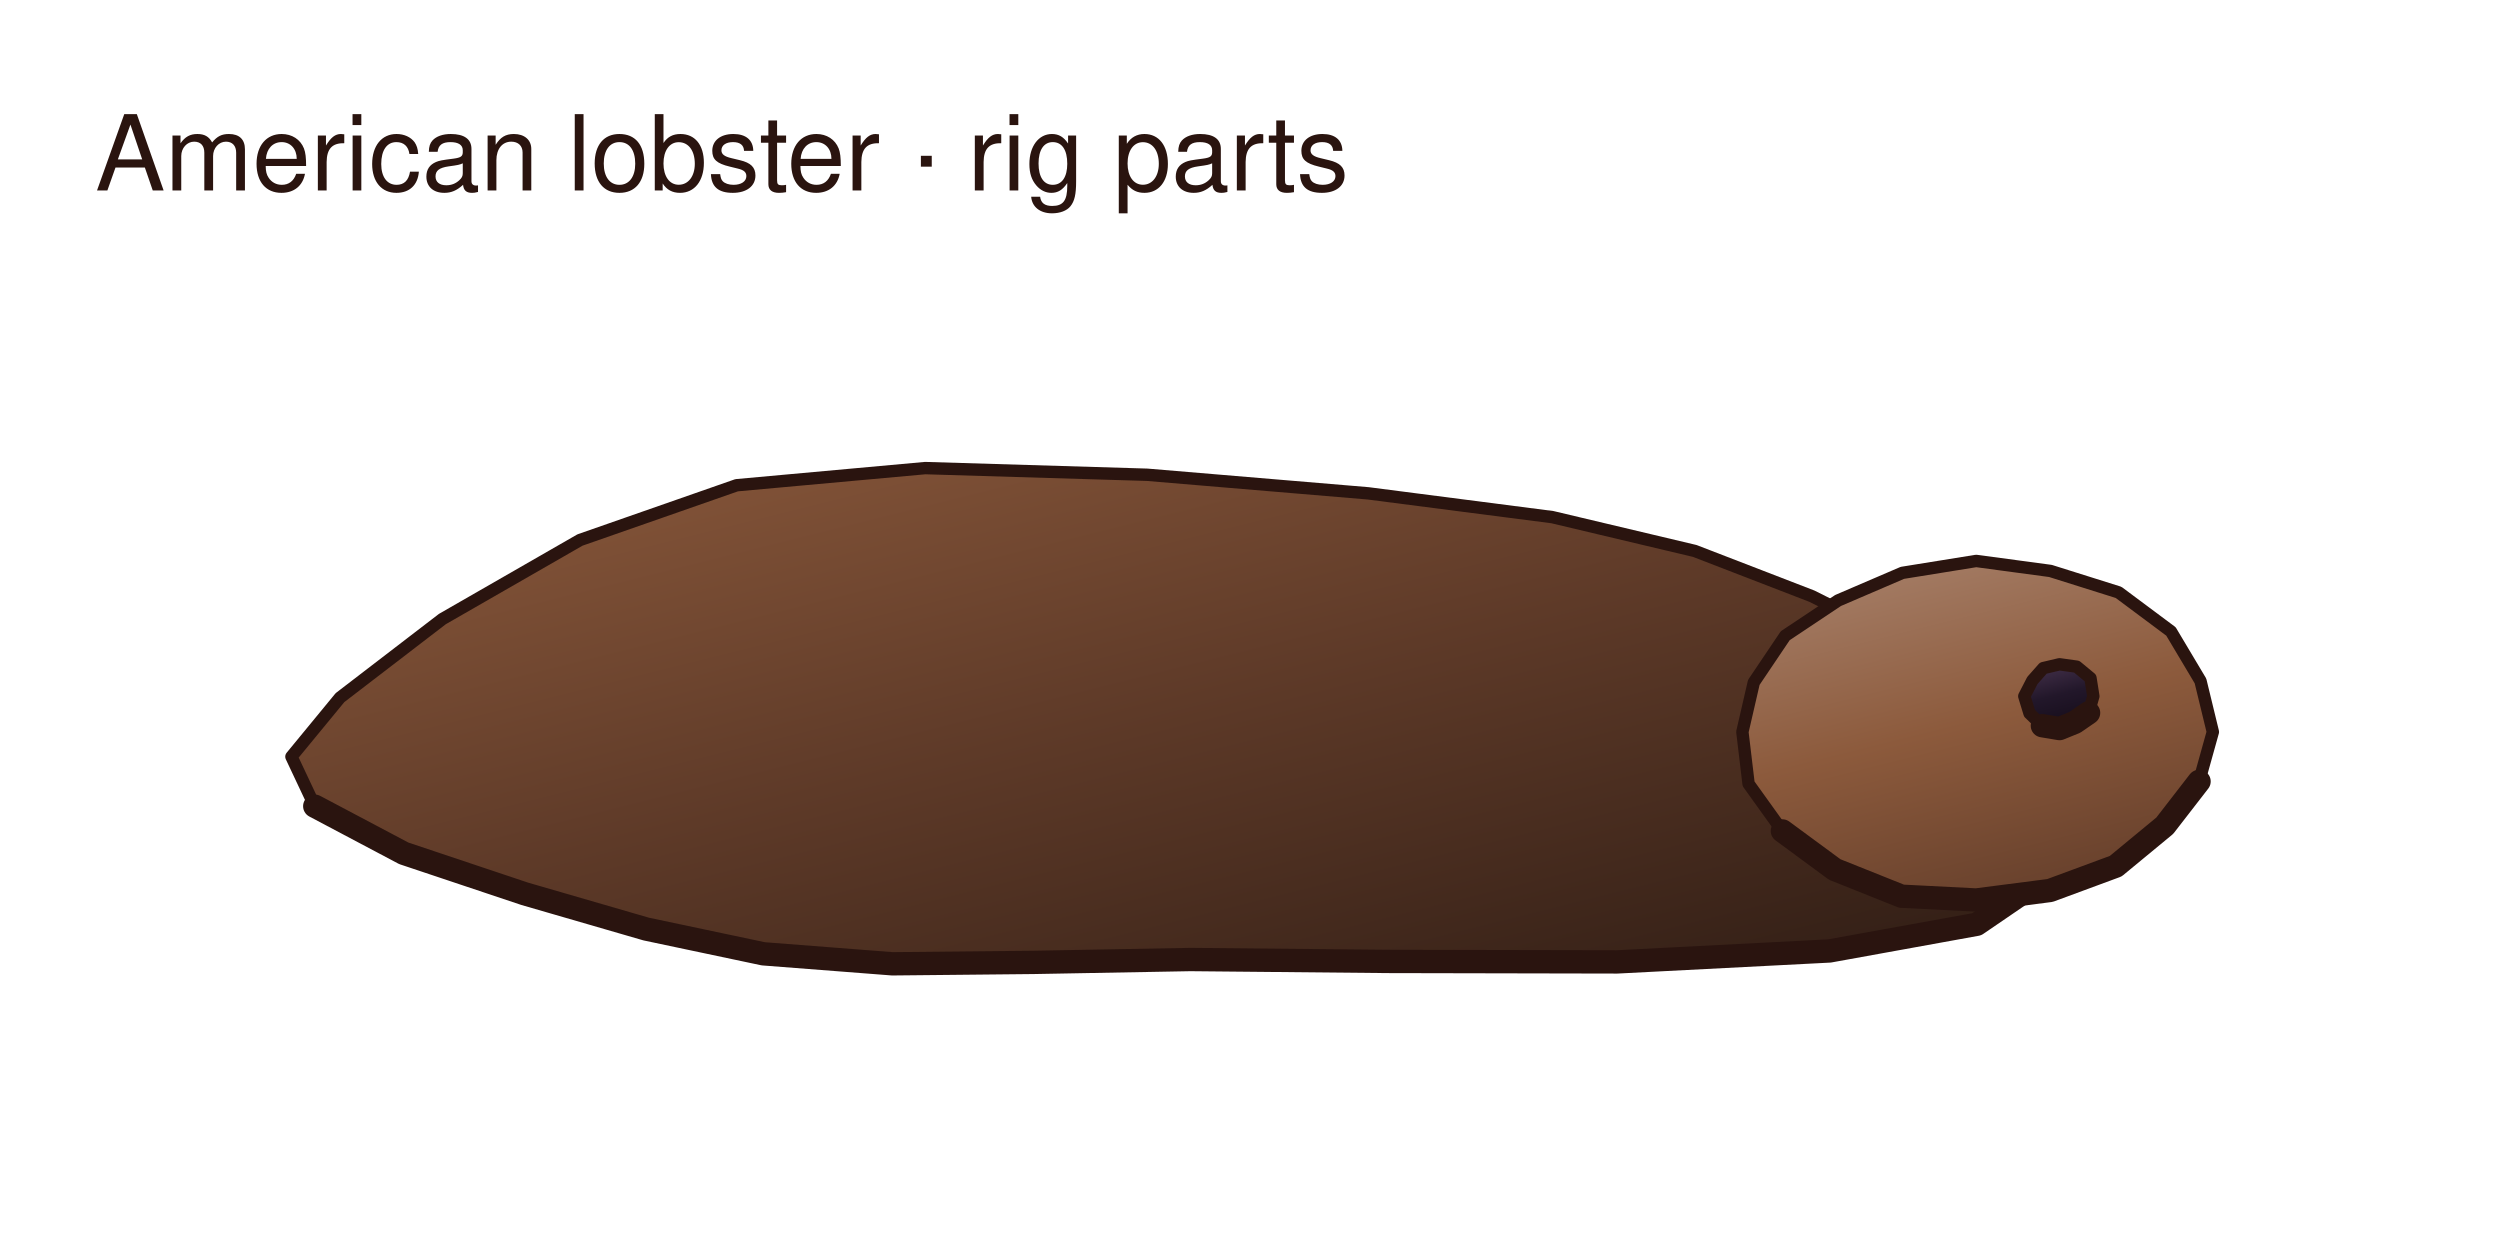
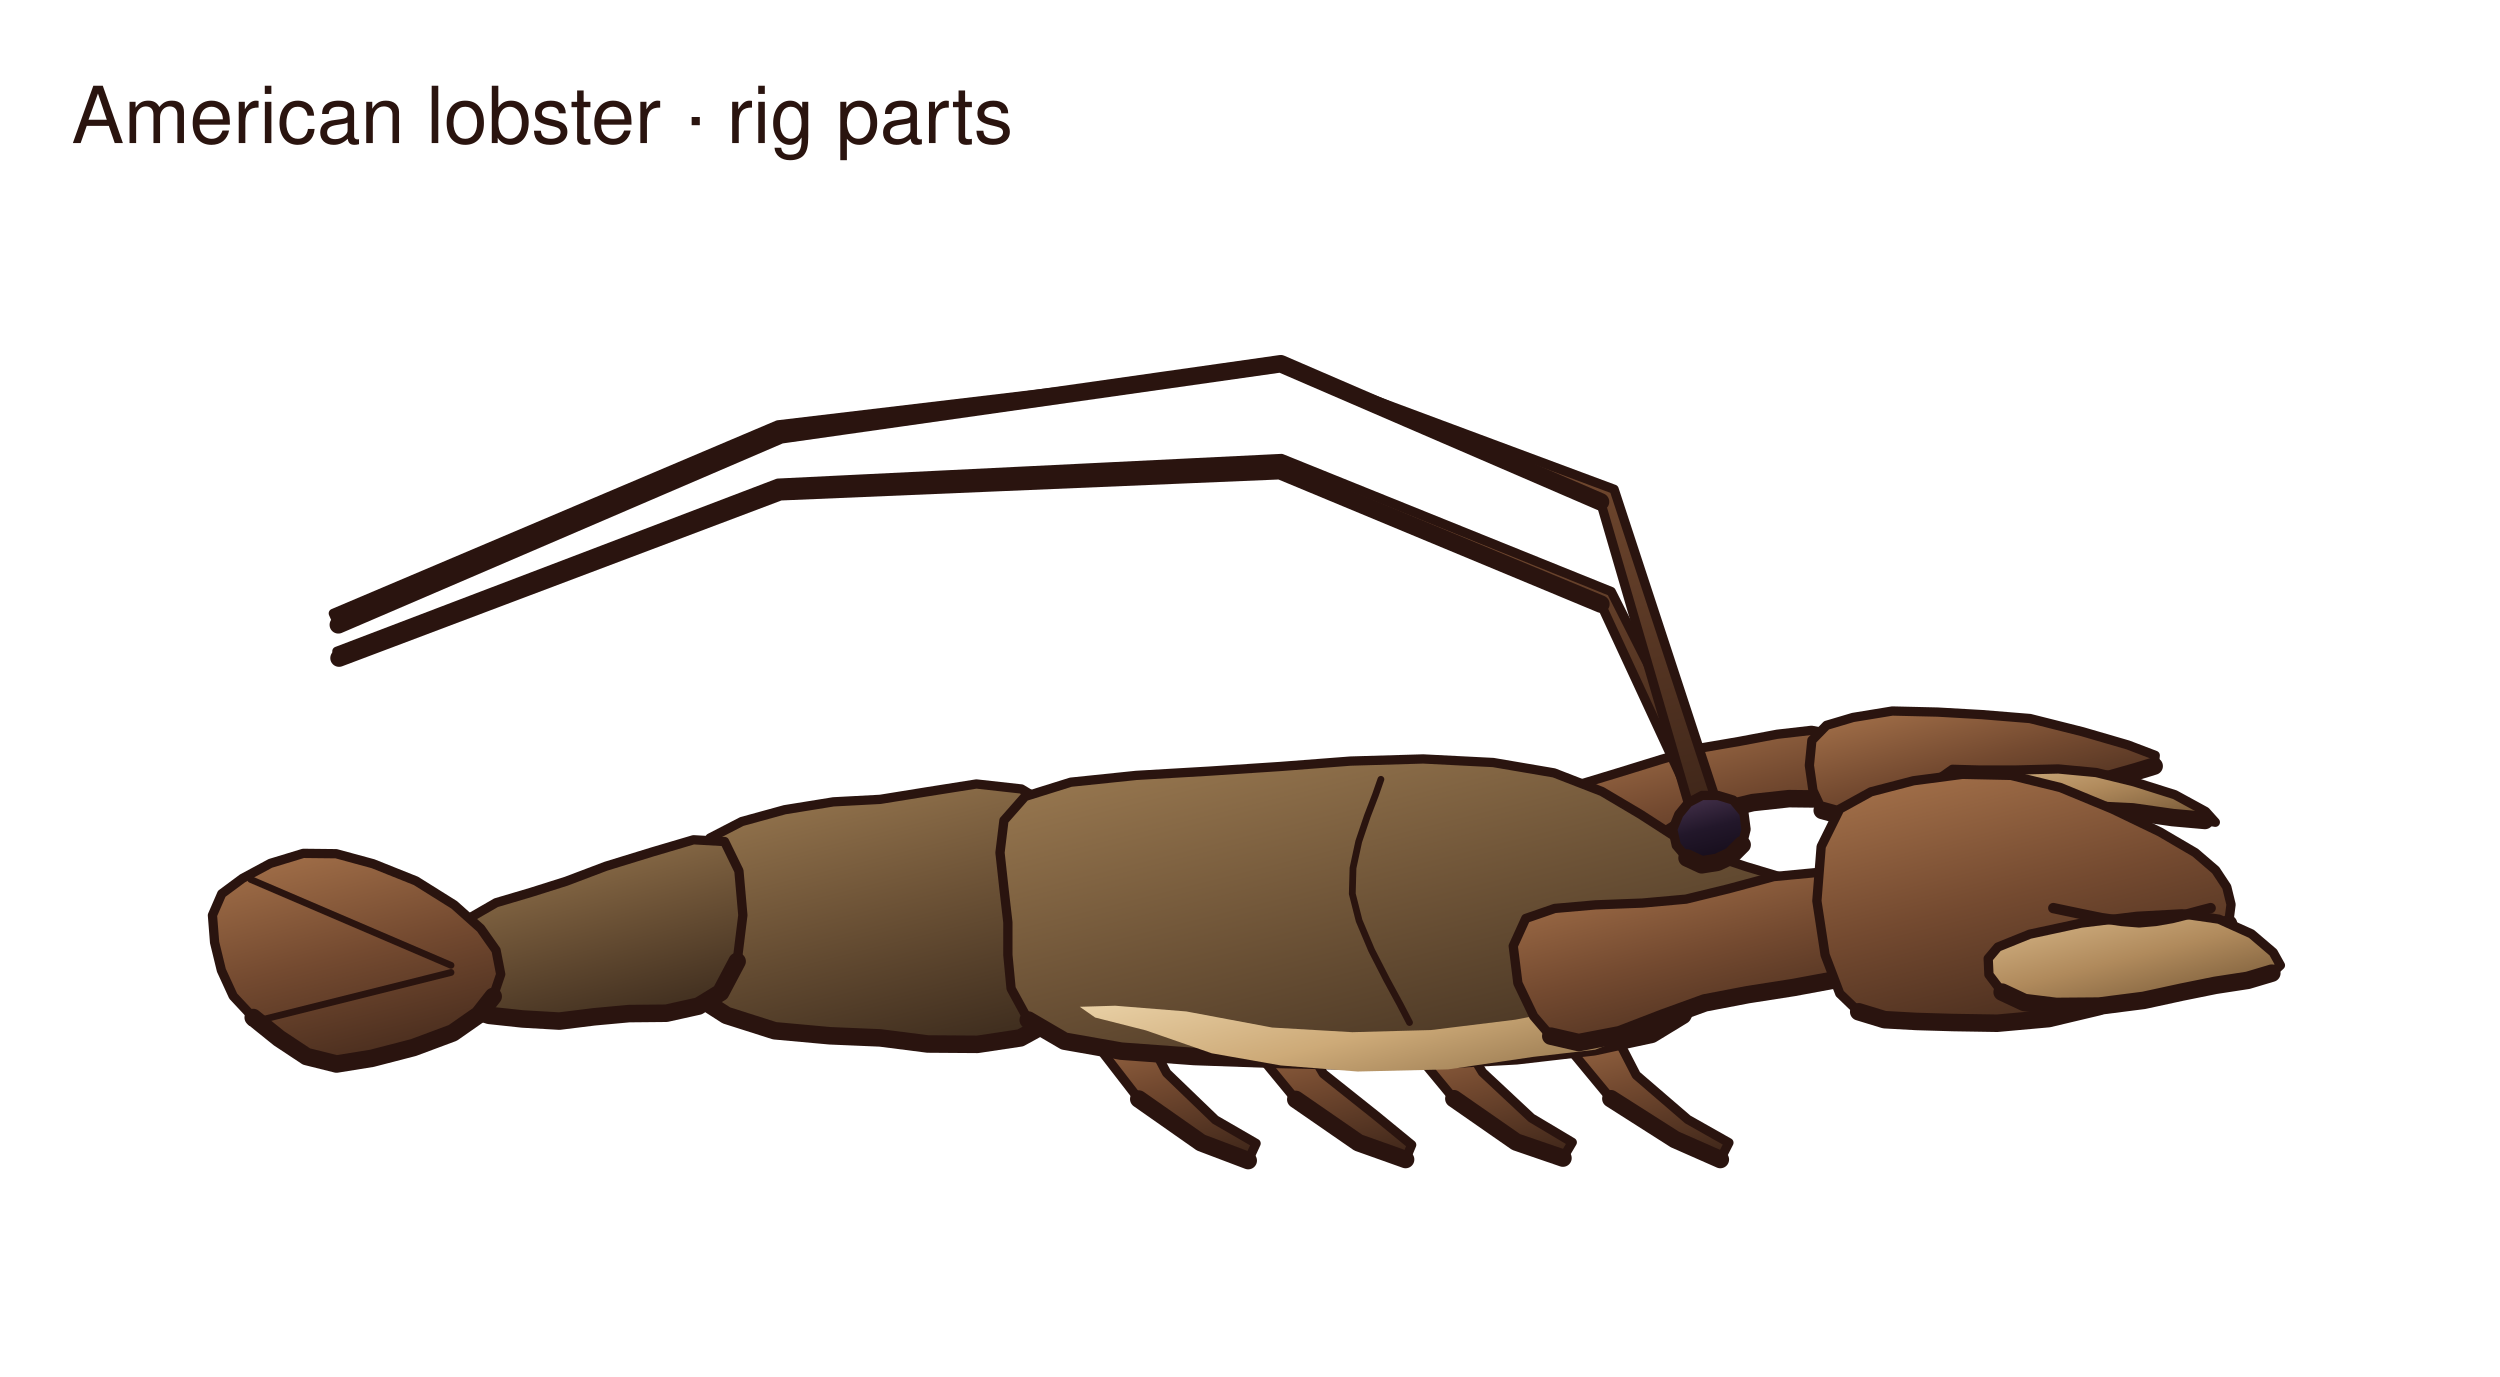
- <svg xmlns="http://www.w3.org/2000/svg" width="525" height="264" viewBox="0 0 525 264">
+ <svg xmlns="http://www.w3.org/2000/svg" width="699" height="385" viewBox="0 0 699 385">
  <defs>
-     <linearGradient id="gp-body_0" gradientUnits="userSpaceOnUse" x1="222.3" y1="59.4" x2="268.5" y2="244.3">
-       <stop offset="0" stop-color="#8C5A3C" />
-       <stop offset=".48" stop-color="#5E3A28" />
-       <stop offset="1" stop-color="#2E1C14" />
-     </linearGradient>
-     <linearGradient id="gp-head_1" gradientUnits="userSpaceOnUse" x1="403.8" y1="109" x2="426.2" y2="198.4">
-       <stop offset="0" stop-color="#a9836d" />
-       <stop offset=".48" stop-color="#8C5A3C" />
-       <stop offset="1" stop-color="#5E3A28" />
-     </linearGradient>
-     <linearGradient id="gp-eye_2" gradientUnits="userSpaceOnUse" x1="430.4" y1="137.9" x2="434.6" y2="154.4">
+     <linearGradient id="gp-cutter-arm_0" gradientUnits="userSpaceOnUse" x1="468.1" y1="196" x2="482.4" y2="253.2">
+       <stop offset="0" stop-color="#A8744C" />
+       <stop offset=".48" stop-color="#744A30" />
+       <stop offset="1" stop-color="#3C2418" />
+     </linearGradient>
+     <linearGradient id="gp-cutter-palm_1" gradientUnits="userSpaceOnUse" x1="547.6" y1="188.1" x2="560.1" y2="238.3">
+       <stop offset="0" stop-color="#A8744C" />
+       <stop offset=".48" stop-color="#744A30" />
+       <stop offset="1" stop-color="#3C2418" />
+     </linearGradient>
+     <linearGradient id="gp-cutter-finger_2" gradientUnits="userSpaceOnUse" x1="577.6" y1="205.8" x2="585.8" y2="238.6">
+       <stop offset="0" stop-color="#D9B98A" />
+       <stop offset=".48" stop-color="#B08A5C" />
+       <stop offset="1" stop-color="#6B4F30" />
+     </linearGradient>
+     <linearGradient id="gp-antenna-a_3" gradientUnits="userSpaceOnUse" x1="263.8" y1="85.5" x2="310.8" y2="273.6">
+       <stop offset="0" stop-color="#A8744C" />
+       <stop offset=".48" stop-color="#744A30" />
+       <stop offset="1" stop-color="#3C2418" />
+     </linearGradient>
+     <linearGradient id="gp-antenna-b_4" gradientUnits="userSpaceOnUse" x1="260.6" y1="58.3" x2="314.1" y2="272.5">
+       <stop offset="0" stop-color="#A8744C" />
+       <stop offset=".48" stop-color="#744A30" />
+       <stop offset="1" stop-color="#3C2418" />
+     </linearGradient>
+     <linearGradient id="gp-leg-a_5" gradientUnits="userSpaceOnUse" x1="453.4" y1="277.7" x2="466.1" y2="328.4">
+       <stop offset="0" stop-color="#A8744C" />
+       <stop offset=".48" stop-color="#744A30" />
+       <stop offset="1" stop-color="#3C2418" />
+     </linearGradient>
+     <linearGradient id="gp-leg-b_6" gradientUnits="userSpaceOnUse" x1="409.4" y1="277.7" x2="422.1" y2="328.4">
+       <stop offset="0" stop-color="#A8744C" />
+       <stop offset=".48" stop-color="#744A30" />
+       <stop offset="1" stop-color="#3C2418" />
+     </linearGradient>
+     <linearGradient id="gp-leg-c_7" gradientUnits="userSpaceOnUse" x1="365.4" y1="277.7" x2="378.1" y2="328.4">
+       <stop offset="0" stop-color="#A8744C" />
+       <stop offset=".48" stop-color="#744A30" />
+       <stop offset="1" stop-color="#3C2418" />
+     </linearGradient>
+     <linearGradient id="gp-leg-d_8" gradientUnits="userSpaceOnUse" x1="321.4" y1="277.7" x2="334.1" y2="328.4">
+       <stop offset="0" stop-color="#A8744C" />
+       <stop offset=".48" stop-color="#744A30" />
+       <stop offset="1" stop-color="#3C2418" />
+     </linearGradient>
+     <linearGradient id="gp-abdomen-a_9" gradientUnits="userSpaceOnUse" x1="233.3" y1="209.7" x2="256.7" y2="303.3">
+       <stop offset="0" stop-color="#9C7B52" />
+       <stop offset=".48" stop-color="#6C5236" />
+       <stop offset="1" stop-color="#37271A" />
+     </linearGradient>
+     <linearGradient id="gp-abdomen-b_10" gradientUnits="userSpaceOnUse" x1="157.1" y1="226.3" x2="173.8" y2="292.8">
+       <stop offset="0" stop-color="#9C7B52" />
+       <stop offset=".48" stop-color="#6C5236" />
+       <stop offset="1" stop-color="#37271A" />
+     </linearGradient>
+     <linearGradient id="gp-tailfan_11" gradientUnits="userSpaceOnUse" x1="90.2" y1="230.4" x2="108.9" y2="305.4">
+       <stop offset="0" stop-color="#A8744C" />
+       <stop offset=".48" stop-color="#744A30" />
+       <stop offset="1" stop-color="#3C2418" />
+     </linearGradient>
+     <linearGradient id="gp-carapace_12" gradientUnits="userSpaceOnUse" x1="377.6" y1="188.9" x2="411.1" y2="322.7">
+       <stop offset="0" stop-color="#9C7B52" />
+       <stop offset=".48" stop-color="#6C5236" />
+       <stop offset="1" stop-color="#37271A" />
+     </linearGradient>
+     <linearGradient id="gp-carapace-belly_13" gradientUnits="userSpaceOnUse" x1="376" y1="263.4" x2="389.4" y2="317">
+       <stop offset="0" stop-color="#E8CFA4" />
+       <stop offset=".48" stop-color="#CDAA78" />
+       <stop offset="1" stop-color="#8E6F48" />
+     </linearGradient>
+     <linearGradient id="gp-eye_14" gradientUnits="userSpaceOnUse" x1="475.2" y1="220.4" x2="481" y2="243.4">
      <stop offset="0" stop-color="#4A3550" />
      <stop offset=".48" stop-color="#22172A" />
      <stop offset="1" stop-color="#120A16" />
    </linearGradient>
+     <linearGradient id="gp-crusher-arm_15" gradientUnits="userSpaceOnUse" x1="465.4" y1="234.1" x2="482.3" y2="301.5">
+       <stop offset="0" stop-color="#A8744C" />
+       <stop offset=".48" stop-color="#744A30" />
+       <stop offset="1" stop-color="#3C2418" />
+     </linearGradient>
+     <linearGradient id="gp-crusher-palm_16" gradientUnits="userSpaceOnUse" x1="554.7" y1="205.5" x2="577.7" y2="297.5">
+       <stop offset="0" stop-color="#A8744C" />
+       <stop offset=".48" stop-color="#744A30" />
+       <stop offset="1" stop-color="#3C2418" />
+     </linearGradient>
+     <linearGradient id="gp-crusher-finger_17" gradientUnits="userSpaceOnUse" x1="591.2" y1="246.9" x2="601.9" y2="289.8">
+       <stop offset="0" stop-color="#D9B98A" />
+       <stop offset=".48" stop-color="#B08A5C" />
+       <stop offset="1" stop-color="#6B4F30" />
+     </linearGradient>
  </defs>
  <text x="20" y="40" font-family="Nimbus Sans, sans-serif" font-size="22" font-weight="normal" fill="#2A140F" text-anchor="start">American lobster · rig parts</text>
-   <g id="body" data-parent="root" data-pivot="250.0,153.7">
-     <g>
-       <path id="p-body_0" d="M61.2 158.9L71.4 146.5L92.9 130L121.8 113.4L154.7 101.9L194.3 98.3L240.9 99.7L287.3 103.6L326 108.6L355.9 115.7L380.5 125.2L399.9 134.9L414.7 143.9L426.4 155.3L432.8 170L429.6 184.2L415.1 194.1L384.2 199.7L339.6 202L291.5 201.9L250 201.5L217.1 202.1L187.4 202.4L160.3 200.3L135.7 195.1L110.2 187.7L84.8 179.2L66.1 169.3Z" fill="url(#gp-body_0)" />
-       <path d="M61.2 158.9L71.4 146.5L92.9 130L121.8 113.4L154.7 101.9L194.3 98.3L240.9 99.7L287.3 103.6L326 108.6L355.9 115.7L380.5 125.2L399.9 134.9L414.7 143.9L426.4 155.3L432.8 170L429.6 184.2L415.1 194.1L384.2 199.7L339.6 202L291.5 201.9L250 201.5L217.1 202.1L187.4 202.4L160.3 200.3L135.7 195.1L110.2 187.7L84.8 179.2L66.1 169.3Z" fill="none" stroke="#2A140F" stroke-width="2.6" stroke-linejoin="round" />
-       <path d="M429.6 184.2L415.1 194.1L384.2 199.7L339.6 202L291.5 201.9L250 201.5L217.1 202.1L187.4 202.4L160.3 200.3L135.7 195.1L110.2 187.7L84.8 179.2L66.1 169.3" fill="none" stroke="#2A140F" stroke-width="4.9" stroke-linecap="round" stroke-linejoin="round" />
-     </g>
-   </g>
-   <g id="head" data-parent="body" data-pivot="385.0,153.7">
-     <g>
-       <path id="p-head_1" d="M464.7 153.7L461.8 164.1L454.6 173.4L444.3 181.9L430.5 187L415 189L399.3 188.2L385.3 182.6L374.3 174.5L367.2 164.6L365.9 153.7L368.3 143.3L374.9 133.5L386 126.1L399.5 120.3L415 117.8L430.6 119.9L444.9 124.4L455.9 132.6L462.1 143Z" fill="url(#gp-head_1)" />
-       <path d="M464.7 153.7L461.8 164.1L454.6 173.4L444.3 181.9L430.5 187L415 189L399.3 188.2L385.3 182.6L374.3 174.5L367.2 164.6L365.9 153.7L368.3 143.3L374.9 133.5L386 126.1L399.5 120.3L415 117.8L430.6 119.9L444.9 124.4L455.9 132.6L462.1 143Z" fill="none" stroke="#2A140F" stroke-width="2.6" stroke-linejoin="round" />
-       <path d="M461.8 164.1L454.6 173.4L444.3 181.9L430.5 187L415 189L399.3 188.2L385.3 182.6L374.3 174.5" fill="none" stroke="#2A140F" stroke-width="4.9" stroke-linecap="round" stroke-linejoin="round" />
-     </g>
-   </g>
-   <g id="eye" data-parent="head" data-pivot="432.5,146.2">
-     <g>
-       <path id="p-eye_2" d="M439.6 146.2L438.6 149.7L435.7 151.7L432.5 153L428.9 152.4L426.2 149.8L425.1 146.2L426.8 142.9L429.1 140.3L432.5 139.5L436.1 140L439 142.4Z" fill="url(#gp-eye_2)" />
-       <path d="M439.6 146.2L438.6 149.7L435.7 151.7L432.5 153L428.9 152.4L426.2 149.8L425.1 146.2L426.8 142.9L429.1 140.3L432.5 139.5L436.1 140L439 142.4Z" fill="none" stroke="#2A140F" stroke-width="2.6" stroke-linejoin="round" />
-       <path d="M438.6 149.7L435.7 151.7L432.5 153L428.9 152.4" fill="none" stroke="#2A140F" stroke-width="4.9" stroke-linecap="round" stroke-linejoin="round" />
+   <g id="cutter-arm" data-parent="carapace" data-pivot="442.1,233.9">
+     <g>
+       <path id="p-cutter-arm_0" d="M442.2 244.6L450 243L459.8 237.3L470.2 230.8L480.4 226.7L490.1 224.4L500.2 223.3L509 223.4L514.9 221.8L517.9 218.2L519.6 213.3L517.7 208.4L513.4 205.5L506.5 204.2L496.9 205.3L486.3 207.3L475.8 209.1L464.6 212.3L452.3 216.1L441.1 219.5L434.1 223.7L431.8 229.3L432.2 236.3L436.3 242.1Z" fill="url(#gp-cutter-arm_0)" />
+       <path d="M442.2 244.6L450 243L459.8 237.3L470.2 230.8L480.4 226.7L490.1 224.4L500.2 223.3L509 223.4L514.9 221.8L517.9 218.2L519.6 213.3L517.7 208.4L513.4 205.5L506.5 204.2L496.9 205.3L486.3 207.3L475.8 209.1L464.6 212.3L452.3 216.1L441.1 219.5L434.1 223.7L431.8 229.3L432.2 236.3L436.3 242.1Z" fill="none" stroke="#2A140F" stroke-width="2.6" stroke-linejoin="round" />
+       <path d="M436.3 242.1L442.2 244.6L450 243L459.8 237.3L470.2 230.8L480.4 226.7L490.1 224.4L500.2 223.3L509 223.4L514.9 221.8L517.9 218.2" fill="none" stroke="#2A140F" stroke-width="4.9" stroke-linecap="round" stroke-linejoin="round" />
+     </g>
+   </g>
+   <g id="cutter-palm" data-parent="cutter-arm" data-pivot="514.1,213.9">
+     <g>
+       <path id="p-cutter-palm_1" d="M510.7 202.8L518.1 200.6L529.1 198.8L541.8 199.1L554.1 199.8L567.6 200.9L582.3 204.6L595 208.3L602.6 211.2L602.3 214.2L597.4 215.7L590 217.8L581.9 218.9L573.1 220.6L562.8 223.2L552 224.6L542.1 226L532.9 228L523.6 228.5L515.6 228.3L509.5 226.6L506.9 221L505.9 214L506.6 207Z" fill="url(#gp-cutter-palm_1)" />
+       <path d="M510.7 202.8L518.1 200.6L529.1 198.8L541.8 199.1L554.1 199.8L567.6 200.9L582.3 204.6L595 208.3L602.6 211.2L602.3 214.2L597.4 215.7L590 217.8L581.9 218.9L573.1 220.6L562.8 223.2L552 224.6L542.1 226L532.9 228L523.6 228.5L515.6 228.3L509.5 226.6L506.9 221L505.9 214L506.6 207Z" fill="none" stroke="#2A140F" stroke-width="2.6" stroke-linejoin="round" />
+       <path d="M602.3 214.2L597.4 215.7L590 217.8L581.9 218.9L573.1 220.6L562.8 223.2L552 224.6L542.1 226L532.9 228L523.6 228.5L515.6 228.3L509.5 226.6" fill="none" stroke="#2A140F" stroke-width="4.9" stroke-linecap="round" stroke-linejoin="round" />
+     </g>
+   </g>
+   <g id="cutter-finger" data-parent="cutter-palm" data-pivot="546.1,217.9">
+     <g>
+       <path id="p-cutter-finger_2" d="M545.9 215.1L553.2 215.3L563.7 215.3L575.5 215L586.1 216L596.7 218.6L608.1 222.2L616.7 226.9L619.4 229.9L616.5 229.4L607.5 228.6L596.3 227L586.1 226.5L576.5 226.8L566.2 226.3L556.9 225.6L550.2 225.4L545.9 223.7L543.3 220.9L542.5 217.5Z" fill="url(#gp-cutter-finger_2)" />
+       <path d="M545.9 215.1L553.2 215.3L563.7 215.3L575.5 215L586.1 216L596.7 218.6L608.1 222.2L616.7 226.9L619.4 229.9L616.5 229.4L607.5 228.6L596.3 227L586.1 226.5L576.5 226.8L566.2 226.3L556.9 225.6L550.2 225.4L545.9 223.7L543.3 220.9L542.5 217.5Z" fill="none" stroke="#2A140F" stroke-width="2.6" stroke-linejoin="round" />
+       <path d="M616.5 229.4L607.5 228.6L596.3 227L586.1 226.5L576.5 226.8L566.2 226.3L556.9 225.6L550.2 225.4L545.9 223.7" fill="none" stroke="#2A140F" stroke-width="4.9" stroke-linecap="round" stroke-linejoin="round" />
+     </g>
+   </g>
+   <g id="antenna-a" data-parent="carapace" data-pivot="478.1,229.9">
+     <g>
+       <path id="p-antenna-a_3" d="M482.2 228.2L450.5 165.4L358.3 128.2L217.5 135.1L94.2 182.1L94.8 184L218 137.5L357.9 131.6L447.6 168.9L476.2 230.6Z" fill="url(#gp-antenna-a_3)" />
+       <path d="M482.2 228.2L450.5 165.4L358.3 128.2L217.5 135.1L94.2 182.1L94.8 184L218 137.5L357.9 131.6L447.6 168.9L476.2 230.6Z" fill="none" stroke="#2A140F" stroke-width="2.6" stroke-linejoin="round" />
+       <path d="M94.8 184L218 137.5L357.9 131.6L447.6 168.9" fill="none" stroke="#2A140F" stroke-width="4.9" stroke-linecap="round" stroke-linejoin="round" />
+     </g>
+   </g>
+   <g id="antenna-b" data-parent="carapace" data-pivot="478.1,229.9">
+     <g>
+       <path id="p-antenna-b_4" d="M481.5 228.9L451.3 136.8L358.1 102.1L217.5 118.8L93.2 171.5L94.6 174.7L218.2 121.6L358.1 101.7L447.5 140.3L474 231.2Z" fill="url(#gp-antenna-b_4)" />
+       <path d="M481.5 228.9L451.3 136.8L358.1 102.1L217.5 118.8L93.2 171.5L94.6 174.7L218.2 121.6L358.1 101.7L447.5 140.3L474 231.2Z" fill="none" stroke="#2A140F" stroke-width="2.6" stroke-linejoin="round" />
+       <path d="M94.6 174.7L218.2 121.6L358.1 101.7L447.5 140.3" fill="none" stroke="#2A140F" stroke-width="4.9" stroke-linecap="round" stroke-linejoin="round" />
+     </g>
+   </g>
+   <g id="leg-a" data-parent="carapace" data-pivot="442.1,285.9">
+     <g>
+       <path id="p-leg-a_5" d="M436 289.8L450.4 307.2L468.3 318.6L481 324.2L483.4 319.5L471.9 313L457.5 300.6L447.9 282Z" fill="url(#gp-leg-a_5)" />
+       <path d="M436 289.8L450.4 307.2L468.3 318.6L481 324.2L483.4 319.5L471.9 313L457.5 300.6L447.9 282Z" fill="none" stroke="#2A140F" stroke-width="2.6" stroke-linejoin="round" />
+       <path d="M450.4 307.2L468.3 318.6L481 324.2" fill="none" stroke="#2A140F" stroke-width="4.9" stroke-linecap="round" stroke-linejoin="round" />
+     </g>
+   </g>
+   <g id="leg-b" data-parent="carapace" data-pivot="398.1,285.9">
+     <g>
+       <path id="p-leg-b_6" d="M392.1 289.8L406.5 307.2L423.9 319.3L437 323.8L439.6 319.4L428.2 312.6L414.5 299.8L403.8 282.2Z" fill="url(#gp-leg-b_6)" />
+       <path d="M392.1 289.8L406.5 307.2L423.9 319.3L437 323.8L439.6 319.4L428.2 312.6L414.5 299.8L403.8 282.2Z" fill="none" stroke="#2A140F" stroke-width="2.6" stroke-linejoin="round" />
+       <path d="M406.5 307.2L423.9 319.3L437 323.8" fill="none" stroke="#2A140F" stroke-width="4.9" stroke-linecap="round" stroke-linejoin="round" />
+     </g>
+   </g>
+   <g id="leg-c" data-parent="carapace" data-pivot="354.1,285.9">
+     <g>
+       <path id="p-leg-c_7" d="M347.8 289.8L362.3 307.4L379.8 319.5L393 324.2L394.7 320.1L384.7 311.9L370 300.2L359.7 282.5Z" fill="url(#gp-leg-c_7)" />
+       <path d="M347.8 289.8L362.3 307.4L379.8 319.5L393 324.2L394.7 320.1L384.7 311.9L370 300.2L359.7 282.5Z" fill="none" stroke="#2A140F" stroke-width="2.6" stroke-linejoin="round" />
+       <path d="M362.3 307.4L379.8 319.5L393 324.2" fill="none" stroke="#2A140F" stroke-width="4.9" stroke-linecap="round" stroke-linejoin="round" />
+     </g>
+   </g>
+   <g id="leg-d" data-parent="carapace" data-pivot="310.1,285.9">
+     <g>
+       <path id="p-leg-d_8" d="M304.8 289.7L318.4 307.3L335.8 319.5L349 324.5L351.2 319.7L339.8 313.1L326.2 300L316.3 281.3Z" fill="url(#gp-leg-d_8)" />
+       <path d="M304.8 289.7L318.4 307.3L335.8 319.5L349 324.5L351.2 319.7L339.8 313.1L326.2 300L316.3 281.3Z" fill="none" stroke="#2A140F" stroke-width="2.6" stroke-linejoin="round" />
+       <path d="M318.4 307.3L335.8 319.5L349 324.5" fill="none" stroke="#2A140F" stroke-width="4.9" stroke-linecap="round" stroke-linejoin="round" />
+     </g>
+   </g>
+   <g id="abdomen-a" data-parent="carapace" data-pivot="294.1,255.9">
+     <g>
+       <path id="p-abdomen-a_9" d="M294.2 225.8L285.6 220.6L273 219.2L259.1 221.4L246.1 223.5L233 224.2L219.4 226.4L207.4 229.7L198.5 234.3L193.6 243.6L190.8 255.9L189.9 268.4L193.9 278L203.1 283.9L216.6 288.2L232 289.6L246.1 290.2L259.4 291.9L273.3 292L285.3 290.2L293.7 285.6L297.6 273.3L299.1 255.8L298.8 238.1Z" fill="url(#gp-abdomen-a_9)" />
+       <path d="M294.2 225.8L285.6 220.6L273 219.2L259.1 221.4L246.1 223.5L233 224.2L219.4 226.4L207.4 229.7L198.5 234.3L193.6 243.6L190.8 255.9L189.9 268.4L193.9 278L203.1 283.9L216.6 288.2L232 289.6L246.1 290.2L259.4 291.9L273.3 292L285.3 290.2L293.7 285.6L297.6 273.3L299.1 255.8L298.8 238.1Z" fill="none" stroke="#2A140F" stroke-width="2.6" stroke-linejoin="round" />
+       <path d="M193.9 278L203.1 283.9L216.6 288.2L232 289.6L246.1 290.2L259.4 291.9L273.3 292L285.3 290.2L293.7 285.6L297.6 273.3" fill="none" stroke="#2A140F" stroke-width="4.9" stroke-linecap="round" stroke-linejoin="round" />
+     </g>
+   </g>
+   <g id="abdomen-b" data-parent="abdomen-a" data-pivot="202.1,257.9">
+     <g>
+       <path id="p-abdomen-b_10" d="M202.6 235.3L193.9 234.8L182.4 238.2L169.4 242.2L158.3 246.4L148.5 249.5L138.7 252.4L130.9 256.9L125.9 261.8L123.6 267L124.6 272.6L126.9 277.5L130.2 281.8L136.8 283.9L146.1 284.9L156.4 285.5L166.1 284.3L175.9 283.4L186.3 283.3L195.3 281.3L201.5 277.5L206.1 268.8L207.7 255.9L206.6 243.5Z" fill="url(#gp-abdomen-b_10)" />
+       <path d="M202.6 235.3L193.9 234.8L182.4 238.2L169.4 242.2L158.3 246.4L148.5 249.5L138.7 252.4L130.9 256.9L125.9 261.8L123.6 267L124.6 272.6L126.9 277.5L130.2 281.8L136.8 283.9L146.1 284.9L156.4 285.5L166.1 284.3L175.9 283.4L186.3 283.3L195.3 281.3L201.5 277.5L206.1 268.8L207.7 255.9L206.6 243.5Z" fill="none" stroke="#2A140F" stroke-width="2.6" stroke-linejoin="round" />
+       <path d="M130.2 281.8L136.8 283.9L146.1 284.9L156.4 285.5L166.1 284.3L175.9 283.4L186.3 283.3L195.3 281.3L201.5 277.5L206.1 268.8" fill="none" stroke="#2A140F" stroke-width="4.9" stroke-linecap="round" stroke-linejoin="round" />
+     </g>
+   </g>
+   <g id="tailfan" data-parent="abdomen-b" data-pivot="134.1,269.9">
+     <g>
+       <path id="p-tailfan_11" d="M134.4 259.6L127 253L116.3 246.3L104.3 241.5L94 238.7L84.8 238.6L75.6 241.4L67.8 245.6L62 249.9L59.4 255.9L60 263.5L61.9 271.3L65.2 278.5L70.8 284.5L78 290.3L85.7 295.4L94.1 297.5L104 295.9L115.6 292.9L126.6 288.8L133.9 283.7L137.9 278.6L140 272.4L138.7 265.7Z" fill="url(#gp-tailfan_11)" />
+       <path d="M134.4 259.6L127 253L116.3 246.3L104.3 241.5L94 238.7L84.8 238.6L75.6 241.4L67.8 245.6L62 249.9L59.4 255.9L60 263.5L61.9 271.3L65.2 278.5L70.8 284.5L78 290.3L85.7 295.4L94.1 297.5L104 295.9L115.6 292.9L126.6 288.8L133.9 283.7L137.9 278.6L140 272.4L138.7 265.7Z" fill="none" stroke="#2A140F" stroke-width="2.6" stroke-linejoin="round" />
+       <path d="M70.8 284.5L78 290.3L85.7 295.4L94.1 297.5L104 295.9L115.6 292.9L126.6 288.8L133.9 283.7L137.9 278.6" fill="none" stroke="#2A140F" stroke-width="4.9" stroke-linecap="round" stroke-linejoin="round" />
+     </g>
+   </g>
+   <g id="tailfan-rib-a" data-parent="tailfan">
+     <g>
+       <path d="M126.1 269.9L70.1 245.9" fill="none" stroke="#2A140F" stroke-width="1.9" stroke-linecap="round" stroke-linejoin="round" />
+     </g>
+   </g>
+   <g id="tailfan-rib-b" data-parent="tailfan">
+     <g>
+       <path d="M126.1 271.9L70.1 285.9" fill="none" stroke="#2A140F" stroke-width="1.9" stroke-linecap="round" stroke-linejoin="round" />
+     </g>
+   </g>
+   <g id="carapace" data-parent="root" data-pivot="378.1,261.9">
+     <g>
+       <path id="p-carapace_12" d="M286.6 222.7L299.4 218.7L317.7 216.8L338.3 215.6L358.1 214.3L377.6 212.8L397.9 212.2L417.5 213.2L434.5 216.1L447.9 221.3L458.7 227.7L468.3 233.9L477.7 238.8L488.2 242.3L498.5 245.4L506.3 248.3L508.8 249.7L505.9 251.8L497.2 255.3L487 259.3L479.6 263.6L476.5 268.9L474.4 276.4L470.5 283.9L461.8 289.2L445.6 292.7L424 295.2L400.4 296.5L378.1 296.7L356.4 296.2L333.9 295.4L313.5 293.9L297.6 291.1L287.5 285.2L282.7 276.4L281.8 267L281.8 257.9L280.7 248.4L279.6 238.4L280.7 229.4Z" fill="url(#gp-carapace_12)" />
+       <path d="M286.6 222.7L299.4 218.7L317.7 216.8L338.3 215.6L358.1 214.3L377.6 212.8L397.9 212.2L417.5 213.2L434.5 216.1L447.9 221.3L458.7 227.7L468.3 233.9L477.7 238.8L488.2 242.3L498.5 245.4L506.3 248.3L508.8 249.7L505.9 251.8L497.2 255.3L487 259.3L479.6 263.6L476.5 268.9L474.4 276.4L470.5 283.9L461.8 289.2L445.6 292.7L424 295.2L400.4 296.5L378.1 296.7L356.4 296.2L333.9 295.4L313.5 293.9L297.6 291.1L287.5 285.2L282.7 276.4L281.8 267L281.8 257.9L280.7 248.4L279.6 238.4L280.7 229.4Z" fill="none" stroke="#2A140F" stroke-width="2.6" stroke-linejoin="round" />
+       <path d="M505.9 251.8L497.2 255.3L487 259.3L479.6 263.6L476.5 268.9L474.4 276.4L470.5 283.9L461.8 289.2L445.6 292.7L424 295.2L400.4 296.5L378.1 296.7L356.4 296.2L333.9 295.4L313.5 293.9L297.6 291.1L287.5 285.2" fill="none" stroke="#2A140F" stroke-width="4.9" stroke-linecap="round" stroke-linejoin="round" />
+     </g>
+   </g>
+   <g id="carapace-groove" data-parent="carapace">
+     <g>
+       <path d="M386.1 217.9L384.6 222.2L382.3 228.2L379.9 235.3L378.3 242.7L378.1 249.9L380 257.4L383.5 265.7L387.7 273.9L391.5 280.9L394.1 285.9" fill="none" stroke="#2A140F" stroke-width="1.9" stroke-linecap="round" stroke-linejoin="round" />
+     </g>
+   </g>
+   <g id="carapace-belly" data-parent="carapace">
+     <g>
+       <path id="p-carapace-belly_13" d="M301.9 281.5L311.8 281.2L331.7 282.8L355.7 287.3L378.1 288.6L400.1 288L423.7 285.1L444.4 281.1L458.1 281.2L464.1 283.2L462.2 286.9L456 289.6L446 293.5L428.7 295.5L404.9 299L379.6 299.6L358.1 297.9L338.8 294.5L320.4 288.1L306.2 284.5Z" fill="url(#gp-carapace-belly_13)" />
+     </g>
+   </g>
+   <g id="eye" data-parent="carapace" data-pivot="474.1,237.9">
+     <g>
+       <path id="p-eye_14" d="M488.2 231.9L487.1 236.2L484 239.3L480.2 241.1L475.8 241.8L471.7 239.9L468.7 236.4L467.7 231.9L469.4 227.7L472.1 224.4L475.9 222.4L480.3 222.4L484.6 223.7L487.6 227.3Z" fill="url(#gp-eye_14)" />
+       <path d="M488.2 231.9L487.1 236.2L484 239.3L480.2 241.1L475.8 241.8L471.7 239.9L468.7 236.4L467.7 231.9L469.4 227.7L472.1 224.4L475.9 222.4L480.3 222.4L484.6 223.7L487.6 227.3Z" fill="none" stroke="#2A140F" stroke-width="2.6" stroke-linejoin="round" />
+       <path d="M487.1 236.2L484 239.3L480.2 241.1L475.8 241.8L471.7 239.9" fill="none" stroke="#2A140F" stroke-width="4.9" stroke-linecap="round" stroke-linejoin="round" />
+     </g>
+   </g>
+   <g id="crusher-arm" data-parent="carapace" data-pivot="434.1,273.9">
+     <g>
+       <path id="p-crusher-arm_15" d="M433.6 289.7L441.4 291.5L452.9 289.3L465.1 284.6L476.7 280.4L488.7 278.1L501.5 276.1L512.8 274L520.8 271.1L524.6 264.9L523.8 256.9L519.9 250.3L515.4 246L507.5 244L495.9 245.1L483.3 248.5L471.4 251.4L459.2 252.5L446.1 253L434.7 254L426.6 256.8L423.1 264.5L424.4 274.9L428.8 284.1Z" fill="url(#gp-crusher-arm_15)" />
+       <path d="M433.6 289.7L441.4 291.5L452.9 289.3L465.1 284.6L476.7 280.4L488.7 278.1L501.5 276.1L512.8 274L520.8 271.1L524.6 264.9L523.8 256.9L519.9 250.3L515.4 246L507.5 244L495.9 245.1L483.3 248.5L471.4 251.4L459.2 252.5L446.1 253L434.7 254L426.6 256.8L423.1 264.5L424.4 274.9L428.8 284.1Z" fill="none" stroke="#2A140F" stroke-width="2.6" stroke-linejoin="round" />
+       <path d="M433.6 289.7L441.4 291.5L452.9 289.3L465.1 284.6L476.7 280.4L488.7 278.1L501.5 276.1L512.8 274L520.8 271.1L524.6 264.9" fill="none" stroke="#2A140F" stroke-width="4.9" stroke-linecap="round" stroke-linejoin="round" />
+     </g>
+   </g>
+   <g id="crusher-palm" data-parent="crusher-arm" data-pivot="518.1,255.9">
+     <g>
+       <path id="p-crusher-palm_16" d="M514.4 226.2L523.1 221.4L535 218.3L548.7 216.5L562.3 216.8L576.1 220.2L590.6 226.2L603.9 232.6L613.8 238.4L619.5 243.3L622.6 248L623.8 252.9L623.1 258.3L619.7 263.7L613.6 268.3L606.1 272.5L597.8 277L586.7 281.5L572.8 284.8L558.4 286.1L546.1 285.9L535.9 285.6L526.9 285.1L519.7 282.9L514.4 277.8L510.3 267L508 251.9L509.2 236.7Z" fill="url(#gp-crusher-palm_16)" />
+       <path d="M514.4 226.2L523.1 221.4L535 218.3L548.7 216.5L562.3 216.8L576.1 220.2L590.6 226.2L603.9 232.6L613.8 238.4L619.5 243.3L622.6 248L623.8 252.9L623.1 258.3L619.7 263.7L613.6 268.3L606.1 272.5L597.8 277L586.7 281.5L572.8 284.8L558.4 286.1L546.1 285.9L535.9 285.6L526.9 285.1L519.7 282.9L514.4 277.8L510.3 267L508 251.9L509.2 236.7Z" fill="none" stroke="#2A140F" stroke-width="2.6" stroke-linejoin="round" />
+       <path d="M623.1 258.3L619.7 263.7L613.6 268.3L606.1 272.5L597.8 277L586.7 281.5L572.8 284.8L558.4 286.1L546.1 285.9L535.9 285.6L526.9 285.1L519.7 282.9" fill="none" stroke="#2A140F" stroke-width="4.9" stroke-linecap="round" stroke-linejoin="round" />
+     </g>
+   </g>
+   <g id="crusher-finger" data-parent="crusher-palm" data-pivot="562.1,269.9">
+     <g>
+       <path id="p-crusher-finger_17" d="M558.6 264.8L567.5 261.2L581.9 258.1L597.4 256.2L610.1 255.5L620.4 257L629.5 261.1L635.6 266.3L637.6 269.9L635.2 272.1L628.5 274.1L619.4 275.5L610 277.4L599.4 279.7L586.9 281.3L574.9 281.4L566 280.3L559.8 277.4L556.1 272.5L555.9 268Z" fill="url(#gp-crusher-finger_17)" />
+       <path d="M558.6 264.8L567.5 261.2L581.9 258.1L597.4 256.2L610.1 255.5L620.4 257L629.5 261.1L635.6 266.3L637.6 269.9L635.2 272.1L628.5 274.1L619.4 275.5L610 277.4L599.4 279.7L586.9 281.3L574.9 281.4L566 280.3L559.8 277.4L556.1 272.5L555.9 268Z" fill="none" stroke="#2A140F" stroke-width="2.6" stroke-linejoin="round" />
+       <path d="M635.2 272.1L628.5 274.1L619.4 275.5L610 277.4L599.4 279.7L586.9 281.3L574.9 281.4L566 280.3L559.8 277.4" fill="none" stroke="#2A140F" stroke-width="4.9" stroke-linecap="round" stroke-linejoin="round" />
+     </g>
+   </g>
+   <g id="crusher-palm-teeth" data-parent="crusher-palm">
+     <g>
+       <path d="M574.1 253.9L577.4 254.6L582.2 255.6L587.6 256.7L593.2 257.5L598.1 257.9L602.7 257.5L607.3 256.7L611.7 255.6L615.4 254.6L618.1 253.9" fill="none" stroke="#2A140F" stroke-width="2.9" stroke-linecap="round" stroke-linejoin="round" />
    </g>
  </g>
  <g id="pivots" style="display:none">
-     <circle cx="250.0" cy="153.7" r="3" fill="#00A0FF" />
-     <circle cx="385.0" cy="153.7" r="3" fill="#00A0FF" />
-     <circle cx="432.5" cy="146.2" r="3" fill="#00A0FF" />
+     <circle cx="442.1" cy="233.9" r="3" fill="#00A0FF" />
+     <circle cx="514.1" cy="213.9" r="3" fill="#00A0FF" />
+     <circle cx="546.1" cy="217.9" r="3" fill="#00A0FF" />
+     <circle cx="478.1" cy="229.9" r="3" fill="#00A0FF" />
+     <circle cx="478.1" cy="229.9" r="3" fill="#00A0FF" />
+     <circle cx="442.1" cy="285.9" r="3" fill="#00A0FF" />
+     <circle cx="398.1" cy="285.9" r="3" fill="#00A0FF" />
+     <circle cx="354.1" cy="285.9" r="3" fill="#00A0FF" />
+     <circle cx="310.1" cy="285.9" r="3" fill="#00A0FF" />
+     <circle cx="294.1" cy="255.9" r="3" fill="#00A0FF" />
+     <circle cx="202.1" cy="257.9" r="3" fill="#00A0FF" />
+     <circle cx="134.1" cy="269.9" r="3" fill="#00A0FF" />
+     <circle cx="378.1" cy="261.9" r="3" fill="#00A0FF" />
+     <circle cx="474.1" cy="237.9" r="3" fill="#00A0FF" />
+     <circle cx="434.1" cy="273.9" r="3" fill="#00A0FF" />
+     <circle cx="518.1" cy="255.9" r="3" fill="#00A0FF" />
+     <circle cx="562.1" cy="269.9" r="3" fill="#00A0FF" />
  </g>
</svg>
